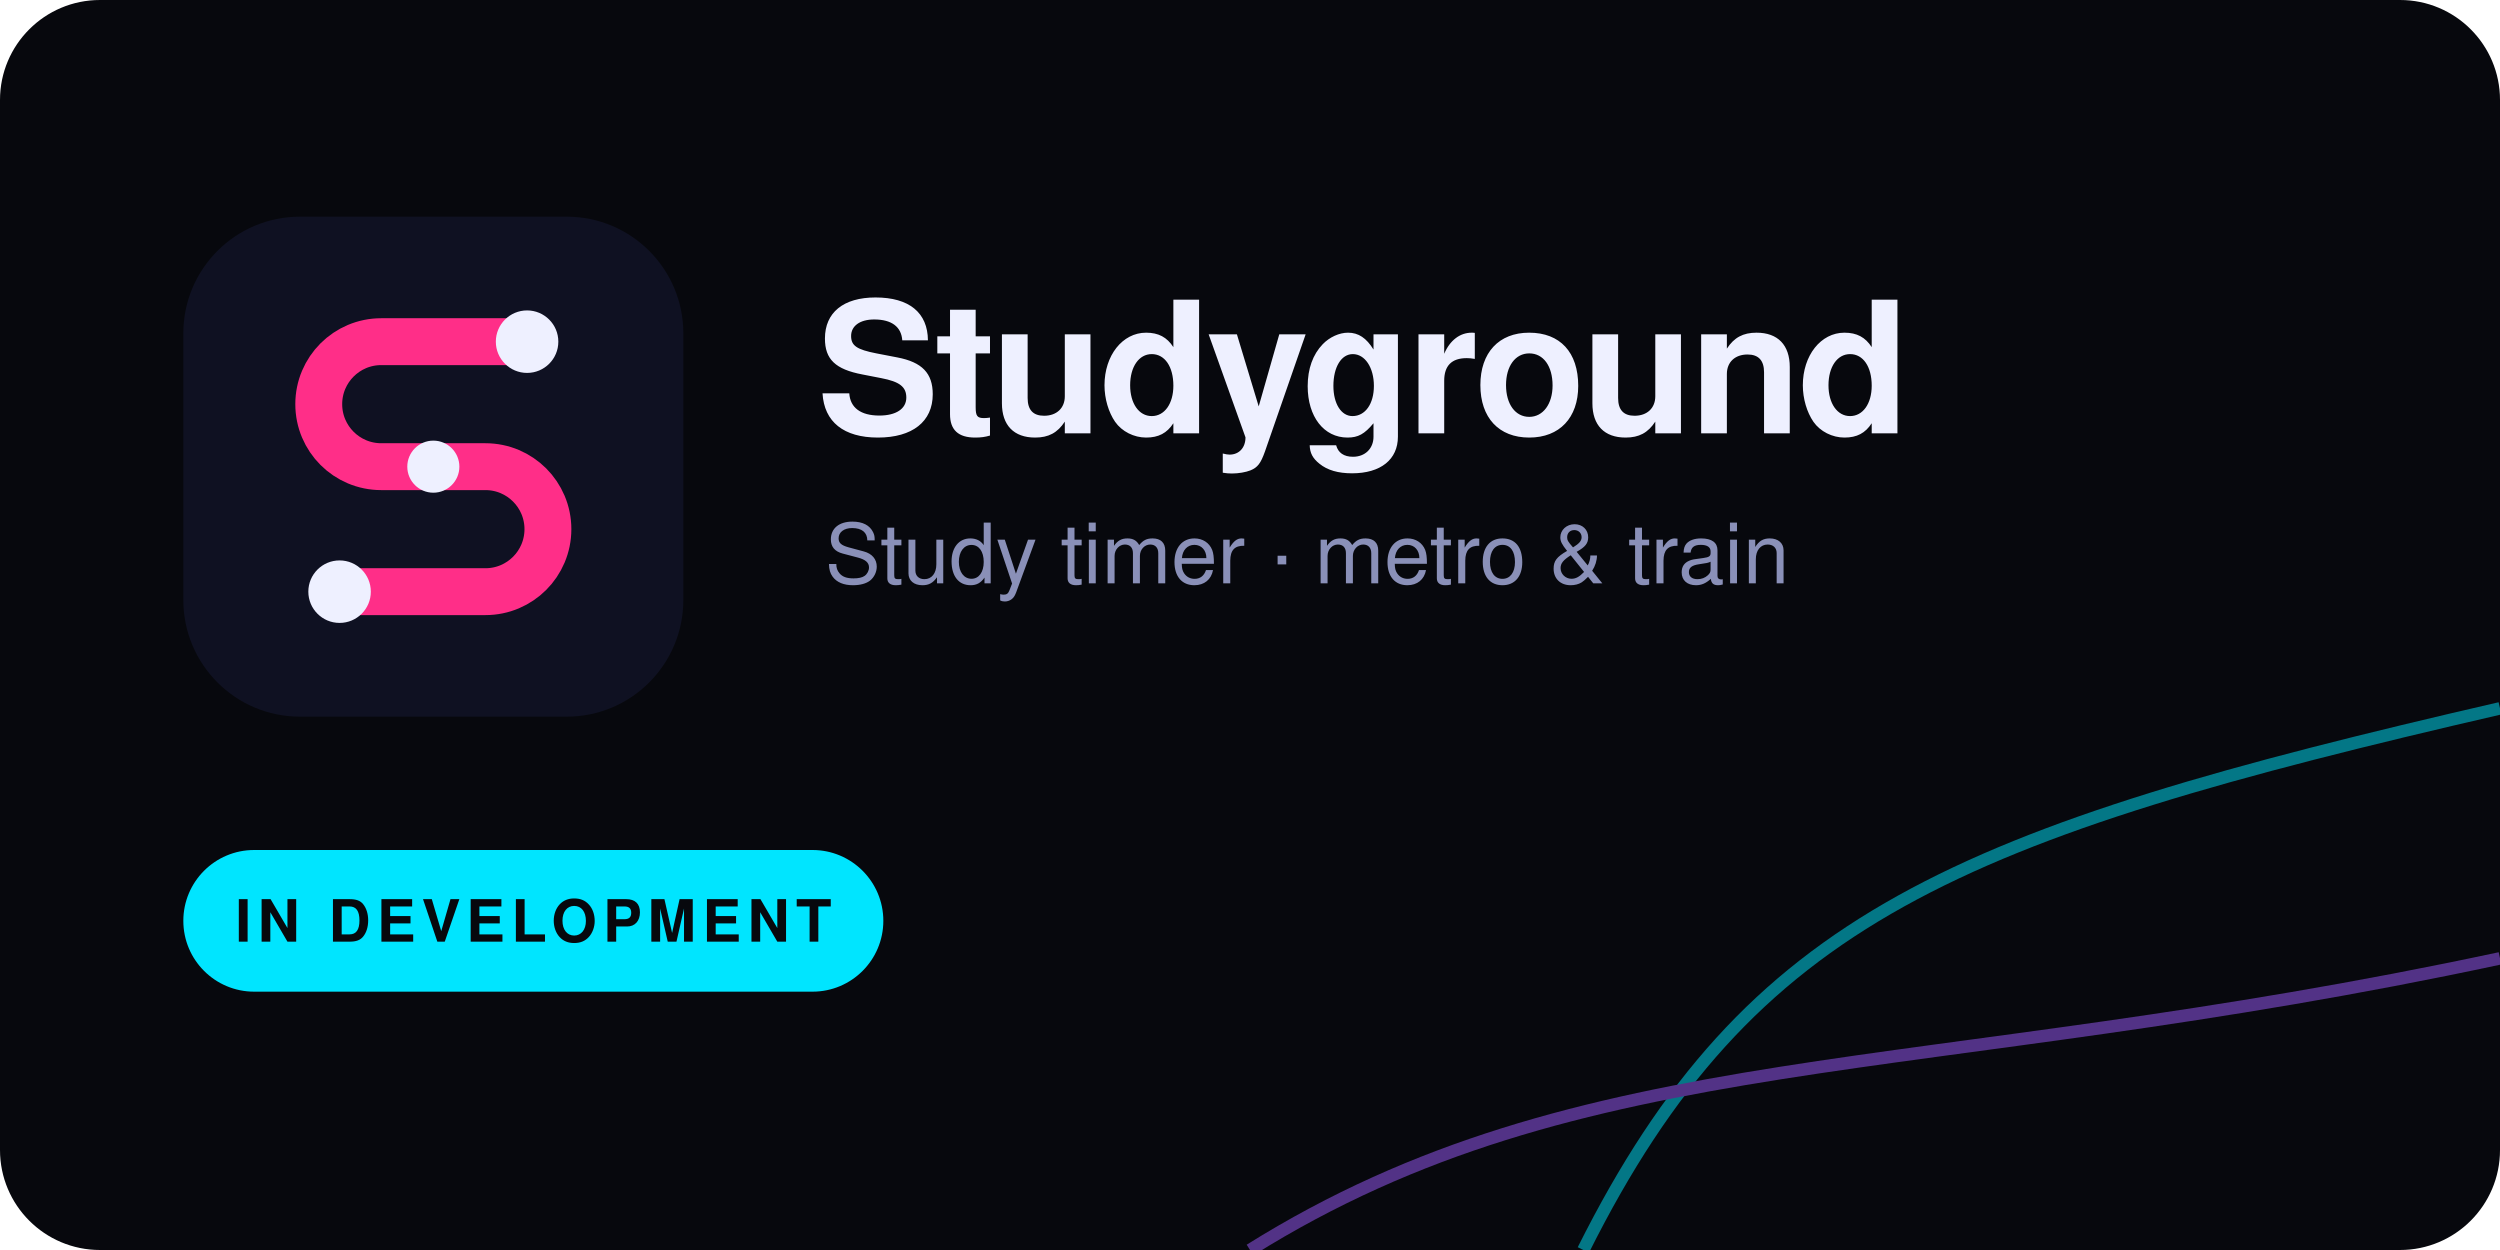
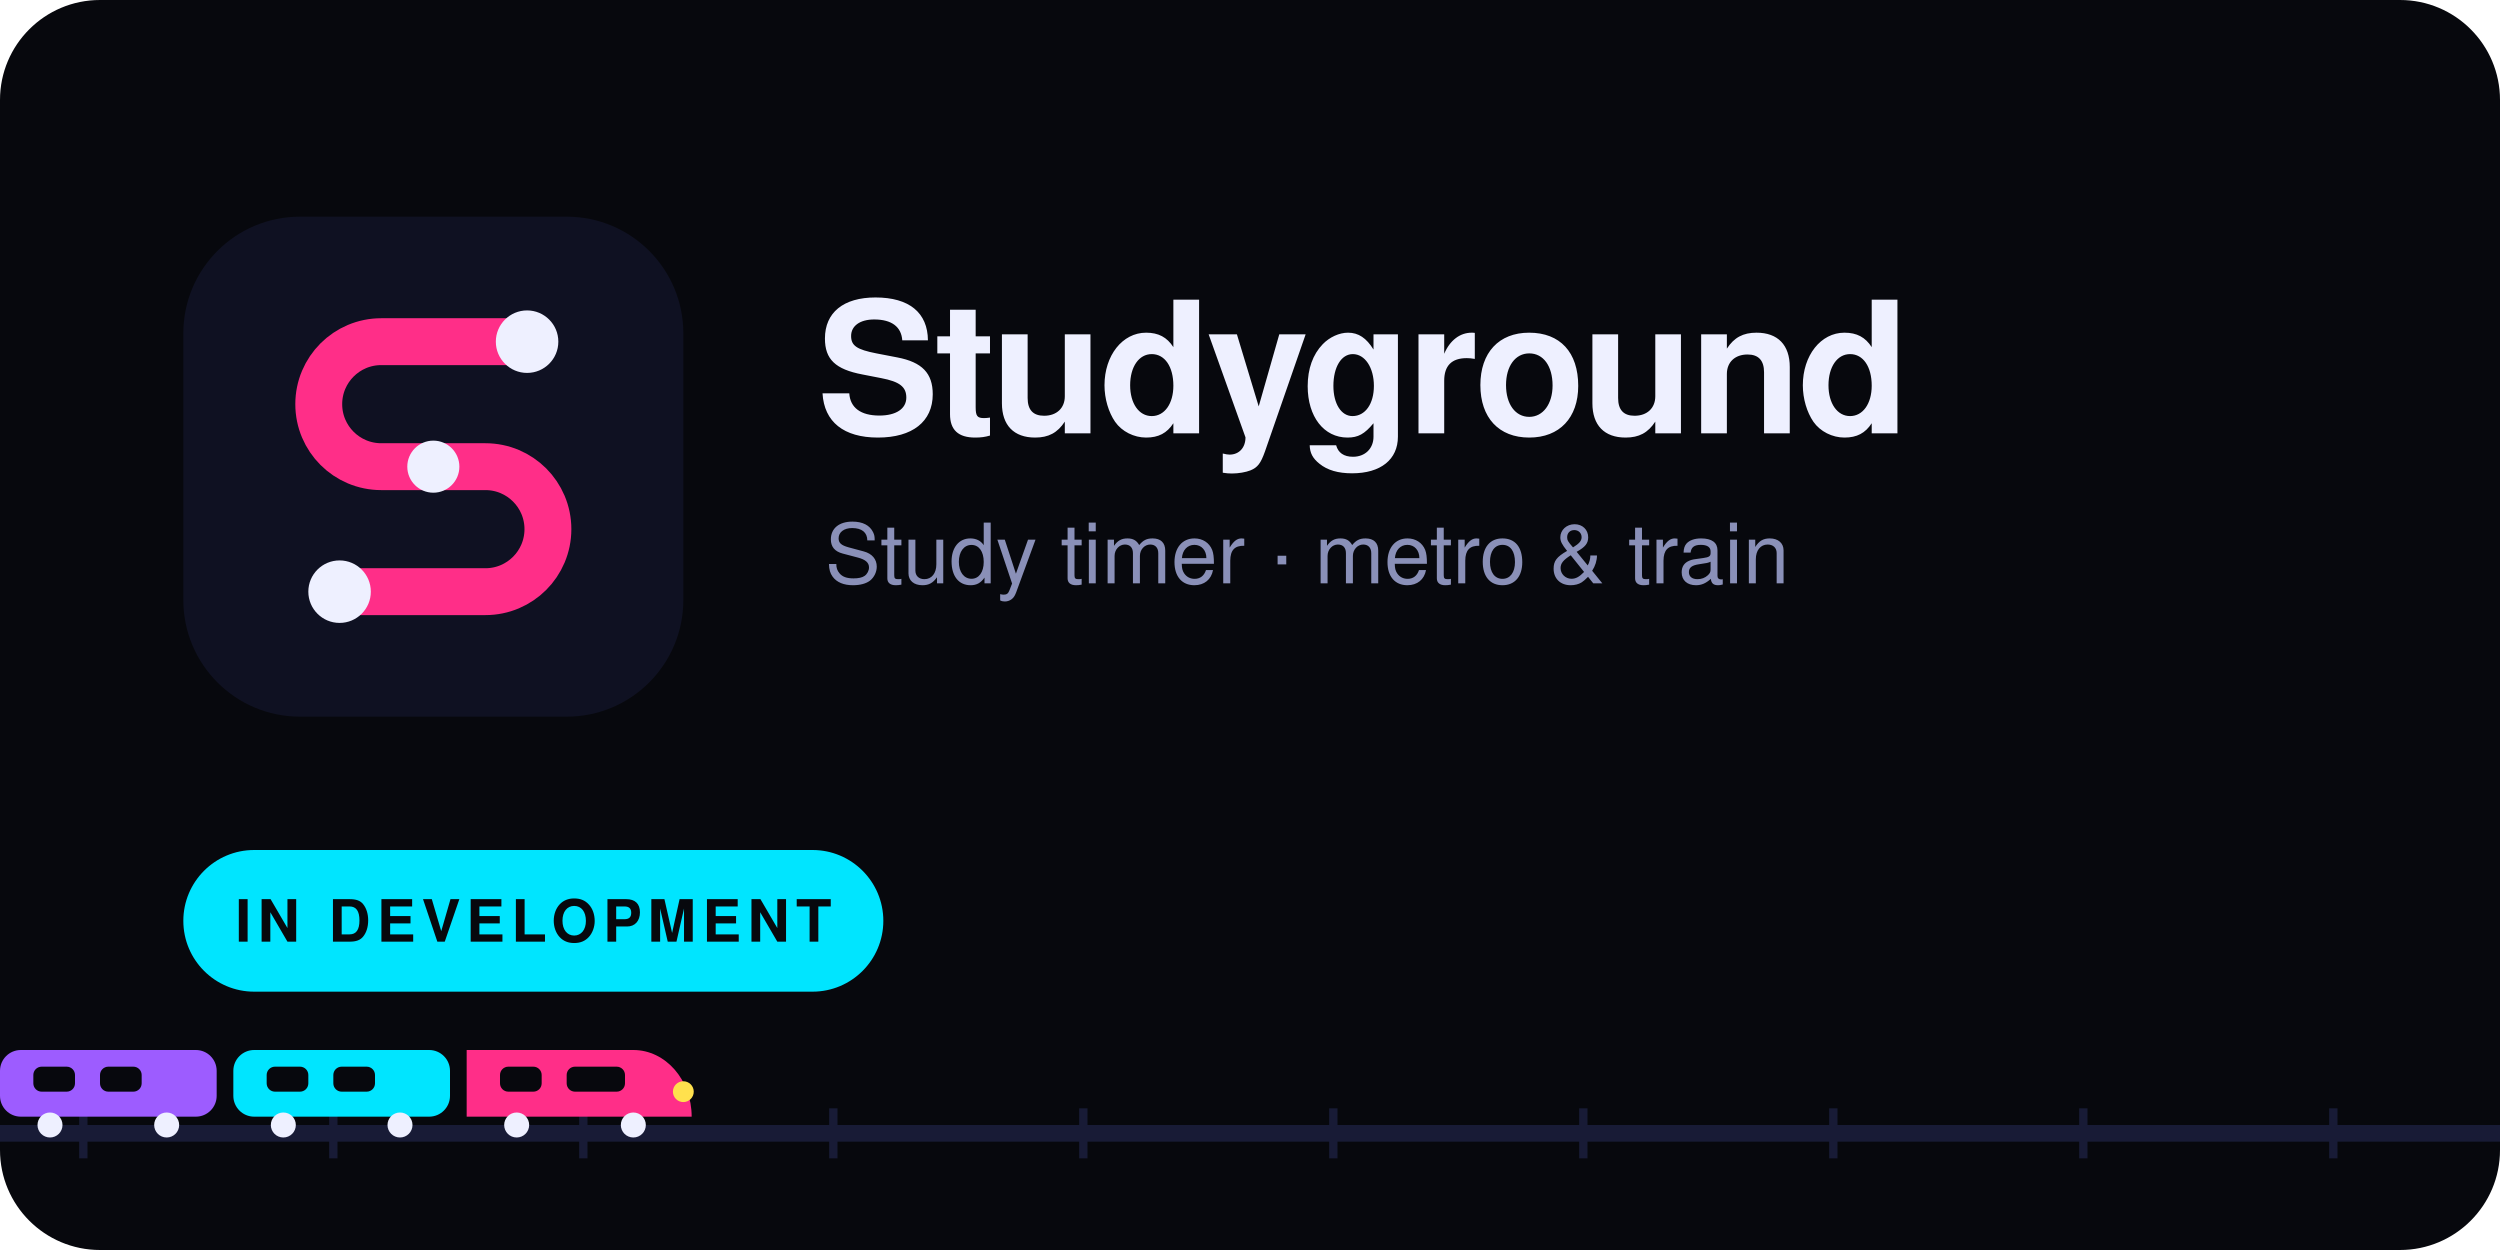
<svg xmlns="http://www.w3.org/2000/svg" width="600" height="300" viewBox="0 0 600 300">
  <defs>
    <clipPath id="frame">
      <rect width="600" height="300" rx="24" />
    </clipPath>
    <clipPath id="icon">
      <rect x="44" y="52" width="120" height="120" rx="28" />
    </clipPath>
    <style>
      .name { font: 800 44px -apple-system, BlinkMacSystemFont, "SF Pro Display", "Segoe UI", Helvetica, Arial, sans-serif; fill: #EEF0FF; letter-spacing: -1px; }
      .meta { font: 500 20px -apple-system, BlinkMacSystemFont, "SF Pro Display", "Segoe UI", Helvetica, Arial, sans-serif; fill: #8A90B8; }
+       .train { animation: roll 6s linear infinite; }
+       @keyframes roll { from { transform: translateX(-180px); } to { transform: translateX(620px); } }
      .pill { font: 700 14px -apple-system, BlinkMacSystemFont, "SF Pro Display", "Segoe UI", Helvetica, Arial, sans-serif; fill: #07080D; letter-spacing: 1.5px; }
    </style>
  </defs>
  <g clip-path="url(#frame)">
    <rect width="600" height="300" fill="#07080D" />
-     <g stroke-width="3" fill="none" opacity="0.5">
-       <path d="M380 300 C420 220 470 200 600 170" stroke="#00E5FF" />
-       <path d="M300 300 C380 250 460 260 600 230" stroke="#9D5CFF" />
+     <line x1="0" y1="272" x2="600" y2="272" stroke="#181B36" stroke-width="4" />
+     <g stroke="#181B36" stroke-width="2">
+       <line x1="20" y1="266" x2="20" y2="278" />
+       <line x1="80" y1="266" x2="80" y2="278" />
+       <line x1="140" y1="266" x2="140" y2="278" />
+       <line x1="200" y1="266" x2="200" y2="278" />
+       <line x1="260" y1="266" x2="260" y2="278" />
+       <line x1="320" y1="266" x2="320" y2="278" />
+       <line x1="380" y1="266" x2="380" y2="278" />
+       <line x1="440" y1="266" x2="440" y2="278" />
+       <line x1="500" y1="266" x2="500" y2="278" />
+       <line x1="560" y1="266" x2="560" y2="278" />
+     </g>
+     <g class="train">
+       <rect x="0" y="252" width="52" height="16" rx="5" fill="#9D5CFF" />
+       <rect x="56" y="252" width="52" height="16" rx="5" fill="#00E5FF" />
+       <path d="M112 252 h40 a14 16 0 0 1 14 16 h-54 z" fill="#FF2E88" />
+       <g fill="#07080D">
+         <rect x="8" y="256" width="10" height="6" rx="2" />
+         <rect x="24" y="256" width="10" height="6" rx="2" />
+         <rect x="64" y="256" width="10" height="6" rx="2" />
+         <rect x="80" y="256" width="10" height="6" rx="2" />
+         <rect x="120" y="256" width="10" height="6" rx="2" />
+         <rect x="136" y="256" width="14" height="6" rx="2" />
+       </g>
+       <g fill="#EEF0FF">
+         <circle cx="12" cy="270" r="3" />
+         <circle cx="40" cy="270" r="3" />
+         <circle cx="68" cy="270" r="3" />
+         <circle cx="96" cy="270" r="3" />
+         <circle cx="124" cy="270" r="3" />
+         <circle cx="152" cy="270" r="3" />
+       </g>
+       <circle cx="164" cy="262" r="2.5" fill="#FFE14D" />
    </g>
    <g clip-path="url(#icon)">
      <rect x="44" y="52" width="120" height="120" fill="#0F1122" />
      <g transform="translate(44 52) scale(1.25)">
        <path d="M66 24 H38 a12 12 0 0 0 0 24 h20 a12 12 0 0 1 0 24 H30" fill="none" stroke="#FF2E88" stroke-width="9" stroke-linecap="round" />
        <circle cx="66" cy="24" r="6" fill="#EEF0FF" />
        <circle cx="48" cy="48" r="5" fill="#EEF0FF" />
        <circle cx="30" cy="72" r="6" fill="#EEF0FF" />
      </g>
    </g>
    <text x="196" y="104" class="name">Studyground</text>
    <text x="198" y="140" class="meta">Study timer · metro &amp; train</text>
    <rect x="44" y="204" width="168" height="34" rx="17" fill="#00E5FF" />
    <text x="128" y="226" class="pill" text-anchor="middle">IN DEVELOPMENT</text>
  </g>
</svg>
